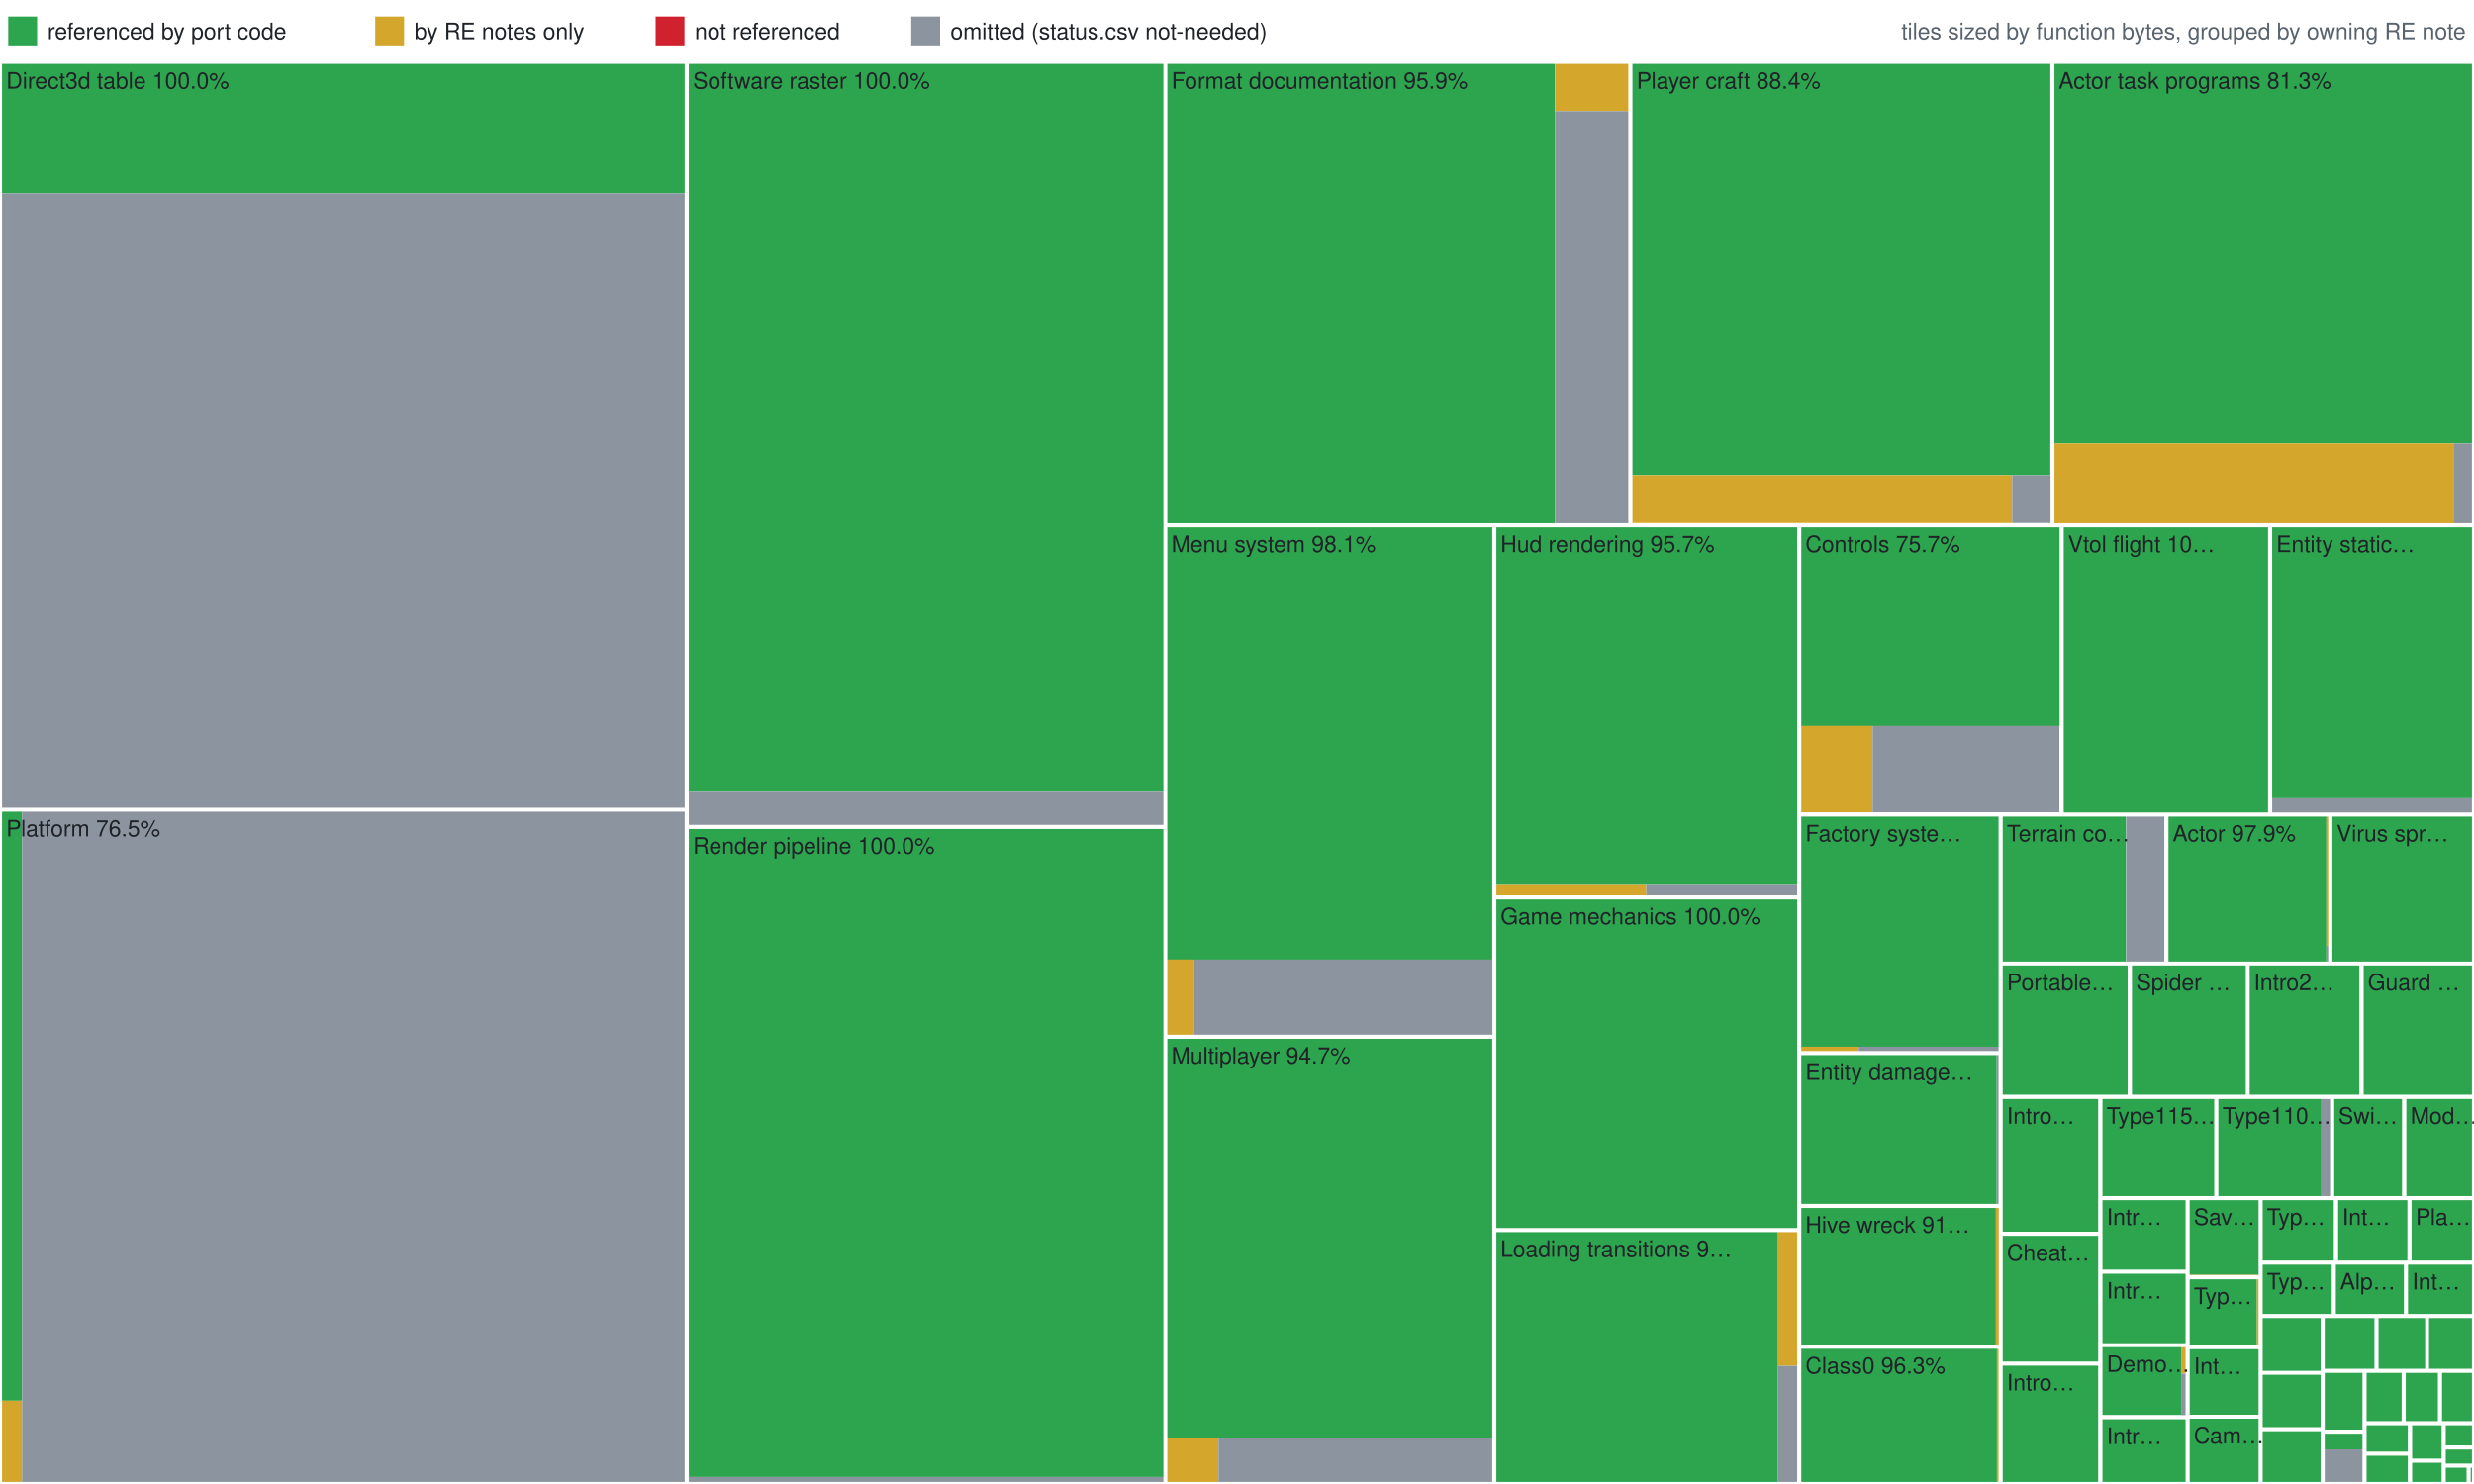
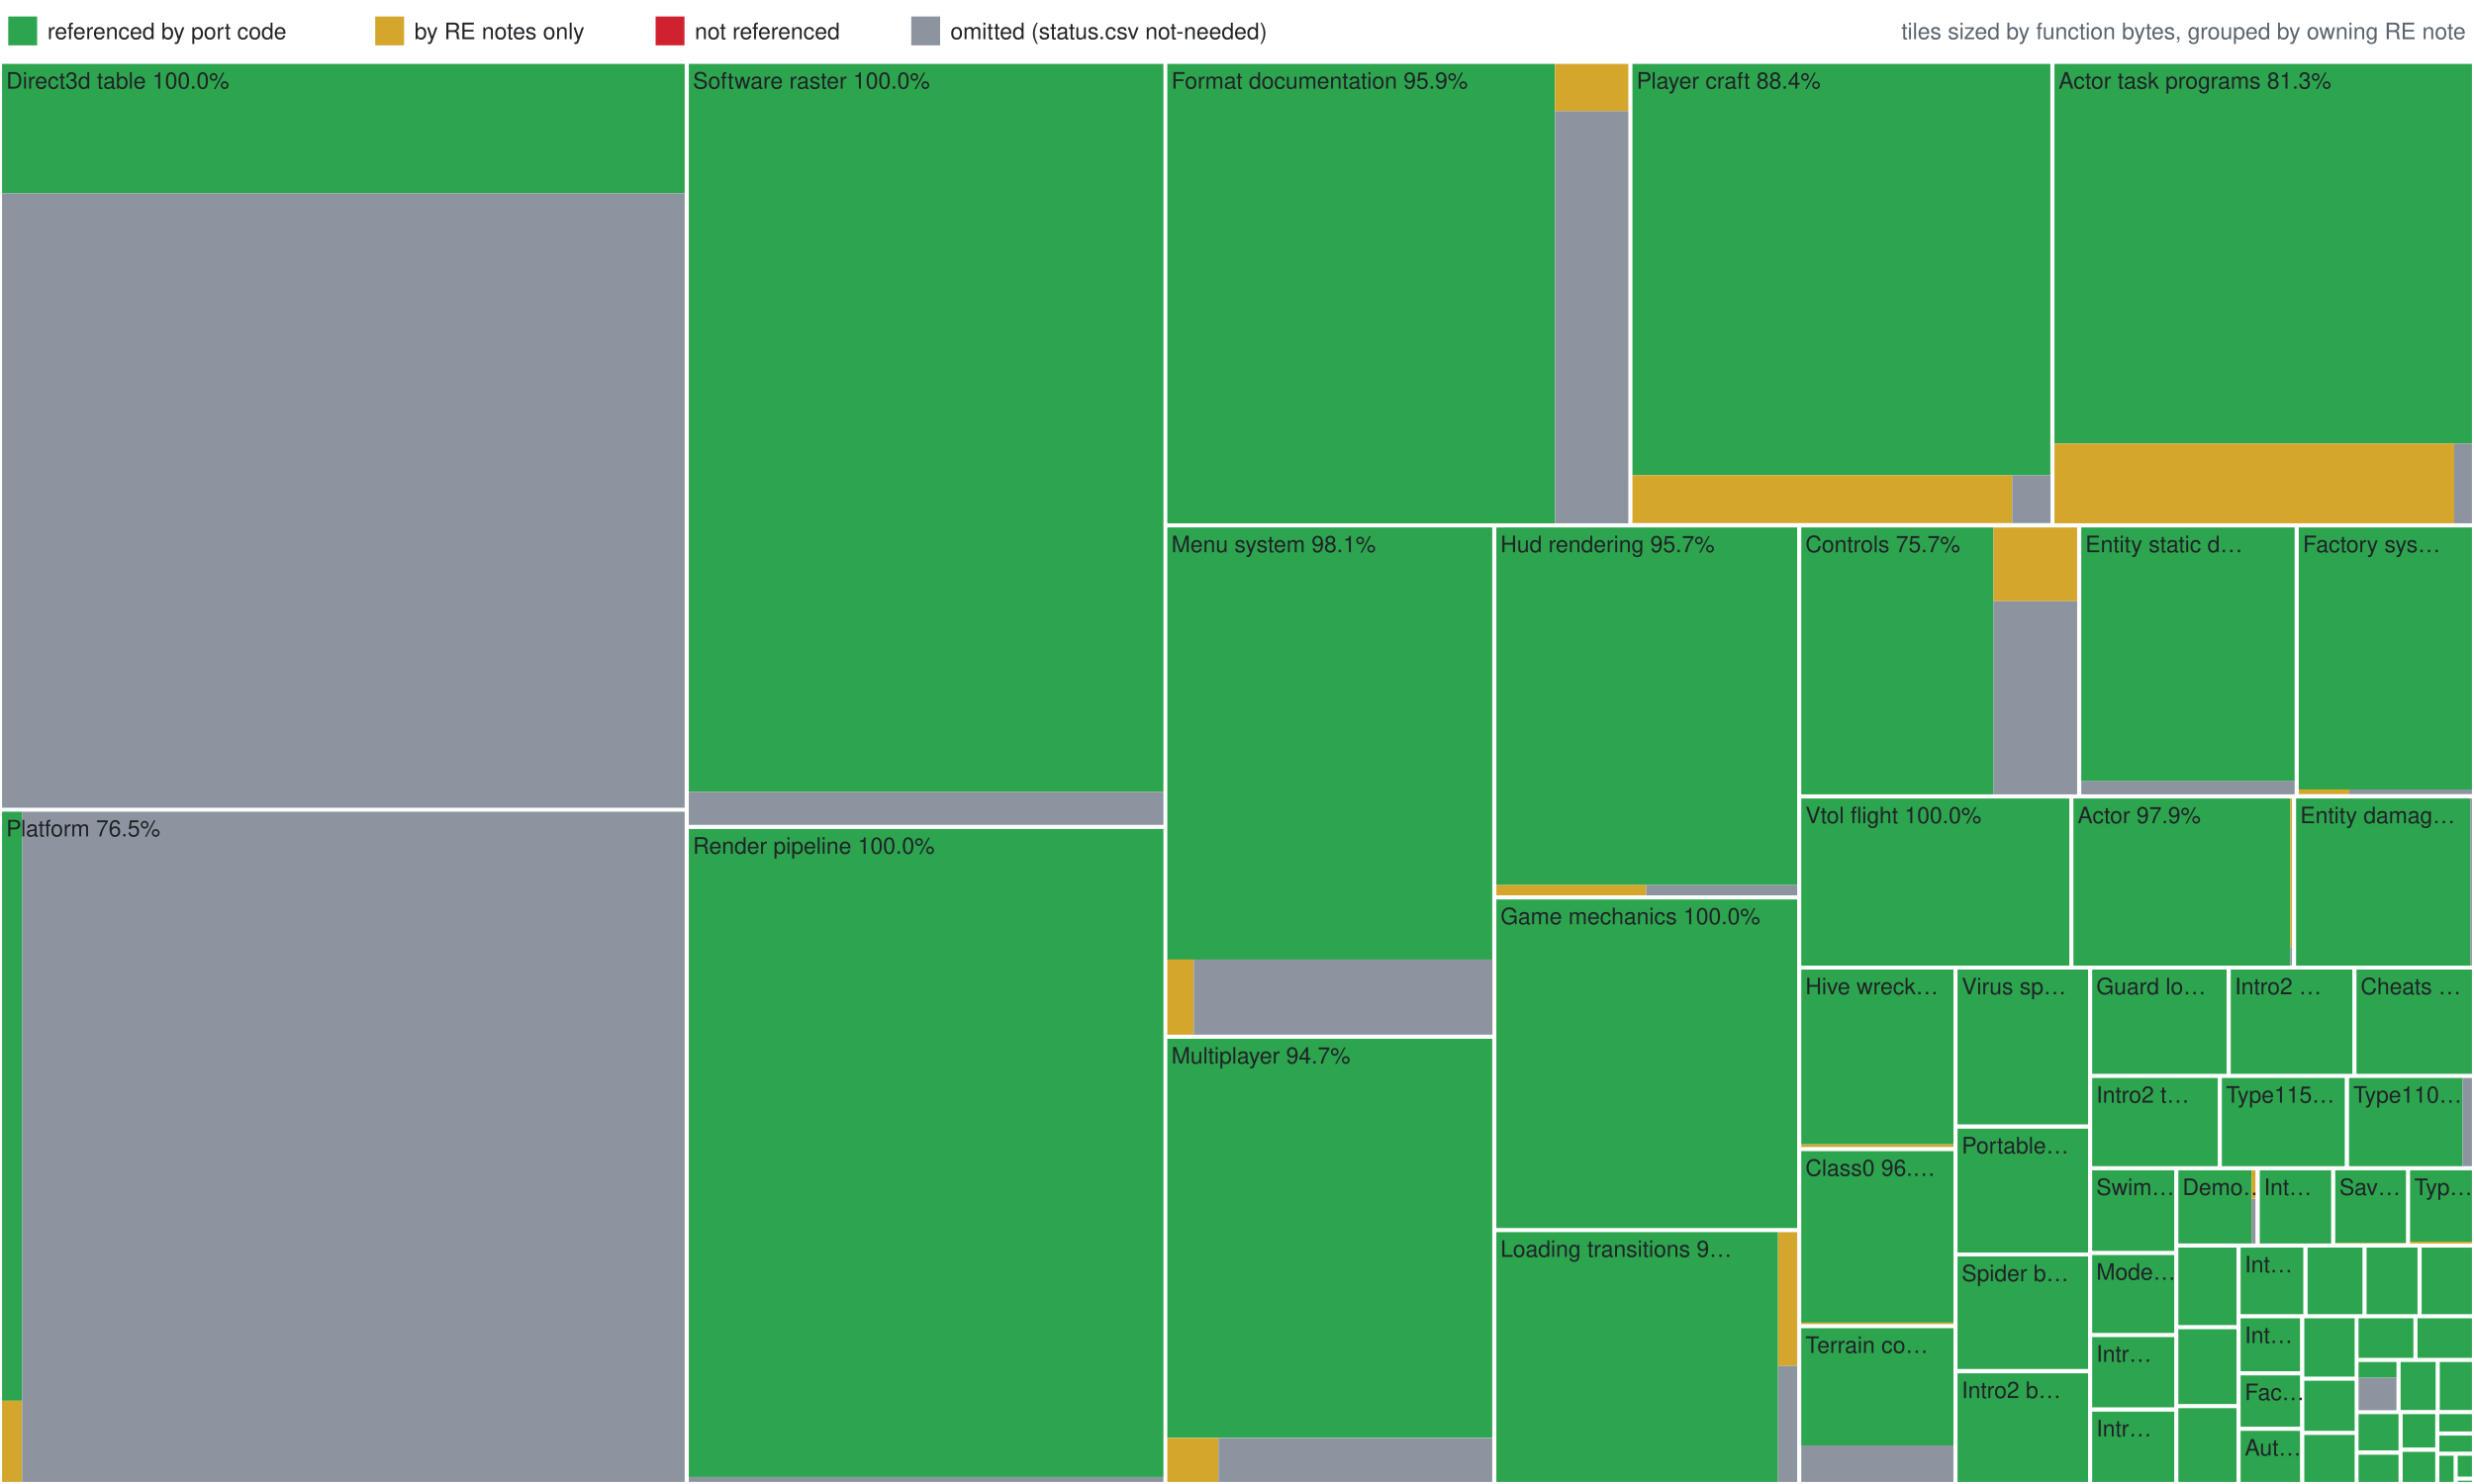
<svg xmlns="http://www.w3.org/2000/svg" width="1200" height="720" viewBox="0 0 1200 720" font-family="Segoe UI, Helvetica, Arial, sans-serif" font-size="11">
  <rect width="1200" height="720" fill="#ffffff" />
  <rect x="4" y="8" width="14" height="14" fill="#2da44e" />
  <text x="23" y="19" fill="#1f2328">referenced by port code</text>
  <rect x="182" y="8" width="14" height="14" fill="#d4a72c" />
  <text x="201" y="19" fill="#1f2328">by RE notes only</text>
  <rect x="318" y="8" width="14" height="14" fill="#cf222e" />
  <text x="337" y="19" fill="#1f2328">not referenced</text>
  <rect x="442" y="8" width="14" height="14" fill="#8c959f" />
  <text x="461" y="19" fill="#1f2328">omitted (status.csv not-needed)</text>
  <text x="1196" y="19" fill="#59636e" text-anchor="end">tiles sized by function bytes, grouped by owning RE note</text>
  <g>
    <rect x="1" y="31" width="331.1" height="62.8" fill="#2da44e" />
    <rect x="1" y="93.8" width="331.1" height="298.1" fill="#8c959f" />
    <text x="3" y="43" fill="#1f2328">Direct3d table 100.0%</text>
  </g>
  <g>
    <rect x="1" y="393.8" width="9.7" height="285.8" fill="#2da44e" />
    <rect x="1" y="679.6" width="9.7" height="39.4" fill="#d4a72c" />
    <rect x="10.7" y="393.8" width="321.4" height="325.2" fill="#8c959f" />
    <text x="3" y="405.8" fill="#1f2328">Platform 76.5%</text>
  </g>
  <g>
    <rect x="334.1" y="31" width="230.2" height="353.2" fill="#2da44e" />
    <rect x="334.1" y="384.2" width="230.2" height="16" fill="#8c959f" />
    <text x="336.1" y="43" fill="#1f2328">Software raster 100.0%</text>
  </g>
  <g>
    <rect x="334.1" y="402.2" width="230.2" height="314.4" fill="#2da44e" />
    <rect x="334.1" y="716.6" width="230.2" height="2.4" fill="#8c959f" />
    <text x="336.1" y="414.2" fill="#1f2328">Render pipeline 100.0%</text>
  </g>
  <g>
    <rect x="566.2" y="31" width="187.9" height="222.9" fill="#2da44e" />
    <rect x="754.2" y="31" width="35.6" height="22.9" fill="#d4a72c" />
    <rect x="754.2" y="53.9" width="35.6" height="200" fill="#8c959f" />
    <text x="568.2" y="43" fill="#1f2328">Format documentation 95.9%</text>
  </g>
  <g>
    <rect x="791.8" y="31" width="202.7" height="199.6" fill="#2da44e" />
    <rect x="791.8" y="230.6" width="184.2" height="23.2" fill="#d4a72c" />
    <rect x="976" y="230.6" width="18.6" height="23.2" fill="#8c959f" />
    <text x="793.8" y="43" fill="#1f2328">Player craft 88.4%</text>
  </g>
  <g>
    <rect x="996.5" y="31" width="202.5" height="184.2" fill="#2da44e" />
    <rect x="996.5" y="215.2" width="193.9" height="38.7" fill="#d4a72c" />
    <rect x="1190.4" y="215.2" width="8.6" height="38.7" fill="#8c959f" />
    <text x="998.5" y="43" fill="#1f2328">Actor task programs 81.3%</text>
  </g>
  <g>
    <rect x="566.2" y="255.9" width="157.6" height="209.7" fill="#2da44e" />
    <rect x="566.2" y="465.5" width="12.7" height="36.5" fill="#d4a72c" />
    <rect x="579" y="465.5" width="144.9" height="36.5" fill="#8c959f" />
    <text x="568.2" y="267.9" fill="#1f2328">Menu system 98.1%</text>
  </g>
  <g>
    <rect x="566.2" y="504" width="157.6" height="193.6" fill="#2da44e" />
    <rect x="566.2" y="697.7" width="24.8" height="21.3" fill="#d4a72c" />
    <rect x="591" y="697.7" width="132.8" height="21.3" fill="#8c959f" />
    <text x="568.2" y="516" fill="#1f2328">Multiplayer 94.7%</text>
  </g>
  <g>
    <rect x="725.8" y="255.9" width="145.9" height="173.5" fill="#2da44e" />
    <rect x="725.8" y="429.4" width="72.7" height="5" fill="#d4a72c" />
    <rect x="798.5" y="429.4" width="73.2" height="5" fill="#8c959f" />
    <text x="727.8" y="267.9" fill="#1f2328">Hud rendering 95.7%</text>
  </g>
  <g>
    <rect x="725.8" y="436.4" width="145.9" height="159.4" fill="#2da44e" />
    <text x="727.8" y="448.4" fill="#1f2328">Game mechanics 100.0%</text>
  </g>
  <g>
    <rect x="725.8" y="597.8" width="136.6" height="121.2" fill="#2da44e" />
    <rect x="862.5" y="597.8" width="9.2" height="64.9" fill="#d4a72c" />
    <rect x="862.5" y="662.7" width="9.2" height="56.3" fill="#8c959f" />
    <text x="727.8" y="609.8" fill="#1f2328">Loading transitions 9…</text>
  </g>
  <g>
-     <rect x="873.7" y="255.9" width="125.3" height="96.4" fill="#2da44e" />
-     <rect x="873.7" y="352.2" width="34.6" height="41.9" fill="#d4a72c" />
-     <rect x="908.3" y="352.2" width="90.6" height="41.9" fill="#8c959f" />
+     <rect x="873.7" y="255.9" width="93.2" height="129.5" fill="#2da44e" />
+     <rect x="966.9" y="255.9" width="40.6" height="35.8" fill="#d4a72c" />
+     <rect x="966.9" y="291.7" width="40.6" height="93.7" fill="#8c959f" />
    <text x="875.7" y="267.9" fill="#1f2328">Controls 75.7%</text>
  </g>
  <g>
-     <rect x="1001" y="255.9" width="99.1" height="138.3" fill="#2da44e" />
-     <text x="1003" y="267.9" fill="#1f2328">Vtol flight 10…</text>
-   </g>
-   <g>
-     <rect x="1102.1" y="255.9" width="96.9" height="131.4" fill="#2da44e" />
-     <rect x="1102.1" y="387.3" width="96.9" height="6.9" fill="#8c959f" />
-     <text x="1104.1" y="267.9" fill="#1f2328">Entity static…</text>
-   </g>
-   <g>
-     <rect x="873.7" y="396.2" width="95.7" height="111.7" fill="#2da44e" />
-     <rect x="873.7" y="507.8" width="27.9" height="2.1" fill="#d4a72c" />
-     <rect x="901.6" y="507.8" width="67.8" height="2.1" fill="#8c959f" />
-     <text x="875.7" y="408.2" fill="#1f2328">Factory syste…</text>
-   </g>
-   <g>
-     <rect x="873.7" y="511.9" width="94.8" height="72.2" fill="#2da44e" />
-     <rect x="968.5" y="511.9" width="0.9" height="72.2" fill="#8c959f" />
-     <text x="875.7" y="523.9" fill="#1f2328">Entity damage…</text>
-   </g>
-   <g>
-     <rect x="873.7" y="586.1" width="94.4" height="66.3" fill="#2da44e" />
-     <rect x="968.1" y="586.1" width="1.4" height="66.3" fill="#d4a72c" />
-     <text x="875.7" y="598.1" fill="#1f2328">Hive wreck 91…</text>
-   </g>
-   <g>
-     <rect x="873.7" y="654.4" width="94.9" height="64.6" fill="#2da44e" />
-     <rect x="968.6" y="654.4" width="0.8" height="64.6" fill="#d4a72c" />
-     <text x="875.7" y="666.4" fill="#1f2328">Class0 96.3%</text>
-   </g>
-   <g>
-     <rect x="971.4" y="396.2" width="59.8" height="70.3" fill="#2da44e" />
-     <rect x="1031.3" y="396.2" width="18.5" height="70.3" fill="#8c959f" />
-     <text x="973.4" y="408.2" fill="#1f2328">Terrain co…</text>
-   </g>
-   <g>
-     <rect x="1051.8" y="396.2" width="76.6" height="70.3" fill="#2da44e" />
-     <rect x="1128.4" y="396.2" width="0.9" height="62.6" fill="#d4a72c" />
-     <rect x="1128.4" y="458.8" width="0.9" height="7.7" fill="#8c959f" />
-     <text x="1053.8" y="408.2" fill="#1f2328">Actor 97.9%</text>
-   </g>
-   <g>
-     <rect x="1131.3" y="396.2" width="67.7" height="70.3" fill="#2da44e" />
-     <text x="1133.3" y="408.2" fill="#1f2328">Virus spr…</text>
-   </g>
-   <g>
-     <rect x="971.4" y="468.4" width="60.6" height="62.7" fill="#2da44e" />
-     <text x="973.4" y="480.4" fill="#1f2328">Portable…</text>
-   </g>
-   <g>
-     <rect x="1034.1" y="468.4" width="55.2" height="62.7" fill="#2da44e" />
-     <text x="1036.1" y="480.4" fill="#1f2328">Spider …</text>
-   </g>
-   <g>
-     <rect x="1091.2" y="468.4" width="53.2" height="62.7" fill="#2da44e" />
-     <text x="1093.2" y="480.4" fill="#1f2328">Intro2…</text>
-   </g>
-   <g>
-     <rect x="1146.5" y="468.4" width="52.5" height="62.7" fill="#2da44e" />
-     <text x="1148.5" y="480.4" fill="#1f2328">Guard …</text>
-   </g>
-   <g>
-     <rect x="971.4" y="533.2" width="46.3" height="64.4" fill="#2da44e" />
-     <text x="973.4" y="545.2" fill="#1f2328">Intro…</text>
-   </g>
-   <g>
-     <rect x="971.4" y="599.6" width="46.3" height="61" fill="#2da44e" />
-     <rect x="971.4" y="660.6" width="46.3" height="0" fill="#8c959f" />
-     <text x="973.4" y="611.6" fill="#1f2328">Cheat…</text>
-   </g>
-   <g>
-     <rect x="971.4" y="662.6" width="46.3" height="56.4" fill="#2da44e" />
-     <text x="973.4" y="674.6" fill="#1f2328">Intro…</text>
-   </g>
-   <g>
-     <rect x="1019.8" y="533.2" width="54.2" height="47.1" fill="#2da44e" />
-     <text x="1021.8" y="545.2" fill="#1f2328">Type115…</text>
-   </g>
-   <g>
-     <rect x="1076" y="533.2" width="50" height="47.1" fill="#2da44e" />
-     <rect x="1126" y="533.2" width="4.2" height="47.1" fill="#8c959f" />
-     <text x="1078" y="545.2" fill="#1f2328">Type110…</text>
-   </g>
-   <g>
-     <rect x="1132.2" y="533.2" width="32.9" height="47.1" fill="#2da44e" />
-     <text x="1134.2" y="545.2" fill="#1f2328">Swi…</text>
-   </g>
-   <g>
-     <rect x="1167.2" y="533.2" width="31.8" height="47.1" fill="#2da44e" />
-     <text x="1169.2" y="545.2" fill="#1f2328">Mod…</text>
-   </g>
-   <g>
-     <rect x="1019.8" y="582.3" width="40.3" height="33.7" fill="#2da44e" />
-     <text x="1021.8" y="594.3" fill="#1f2328">Intr…</text>
-   </g>
-   <g>
-     <rect x="1019.8" y="618" width="40.3" height="33.7" fill="#2da44e" />
-     <text x="1021.8" y="630" fill="#1f2328">Intr…</text>
-   </g>
-   <g>
-     <rect x="1019.8" y="653.6" width="38.3" height="32.9" fill="#2da44e" />
-     <rect x="1058" y="653.6" width="2.1" height="12.7" fill="#d4a72c" />
-     <rect x="1058" y="666.4" width="2.1" height="20.2" fill="#8c959f" />
-     <text x="1021.8" y="665.6" fill="#1f2328">Demo…</text>
-   </g>
-   <g>
-     <rect x="1019.8" y="688.6" width="40.3" height="30.4" fill="#2da44e" />
-     <text x="1021.8" y="700.6" fill="#1f2328">Intr…</text>
-   </g>
-   <g>
-     <rect x="1062.1" y="582.3" width="33.4" height="36.2" fill="#2da44e" />
-     <rect x="1062.1" y="618.5" width="33.4" height="0.2" fill="#d4a72c" />
-     <text x="1064.1" y="594.3" fill="#1f2328">Sav…</text>
-   </g>
-   <g>
-     <rect x="1062.1" y="620.7" width="32.6" height="31.9" fill="#2da44e" />
-     <rect x="1094.7" y="620.7" width="0.8" height="31.9" fill="#d4a72c" />
-     <text x="1064.1" y="632.7" fill="#1f2328">Typ…</text>
-   </g>
-   <g>
-     <rect x="1062.1" y="654.6" width="33.4" height="31.8" fill="#2da44e" />
-     <text x="1064.1" y="666.6" fill="#1f2328">Int…</text>
-   </g>
-   <g>
-     <rect x="1062.1" y="688.3" width="33.4" height="30.7" fill="#2da44e" />
-     <text x="1064.1" y="700.3" fill="#1f2328">Cam…</text>
-   </g>
-   <g>
-     <rect x="1097.5" y="582.3" width="34.5" height="29.3" fill="#2da44e" />
-     <text x="1099.5" y="594.3" fill="#1f2328">Typ…</text>
-   </g>
-   <g>
-     <rect x="1134.1" y="582.3" width="33.6" height="29.3" fill="#2da44e" />
-     <text x="1136.1" y="594.3" fill="#1f2328">Int…</text>
-   </g>
-   <g>
-     <rect x="1169.7" y="582.3" width="29.3" height="29.3" fill="#2da44e" />
-     <text x="1171.7" y="594.3" fill="#1f2328">Pla…</text>
-   </g>
-   <g>
-     <rect x="1097.5" y="613.6" width="33.5" height="23.9" fill="#2da44e" />
-     <text x="1099.5" y="625.6" fill="#1f2328">Typ…</text>
-   </g>
-   <g>
-     <rect x="1133" y="613.6" width="33" height="23.9" fill="#2da44e" />
-     <text x="1135" y="625.6" fill="#1f2328">Alp…</text>
-   </g>
-   <g>
-     <rect x="1168" y="613.6" width="31" height="23.9" fill="#2da44e" />
-     <text x="1170" y="625.6" fill="#1f2328">Int…</text>
-   </g>
-   <g>
-     <rect x="1097.5" y="639.5" width="28.1" height="25.6" fill="#2da44e" />
-   </g>
-   <g>
-     <rect x="1097.5" y="667" width="28.1" height="25.4" fill="#2da44e" />
-   </g>
-   <g>
-     <rect x="1097.5" y="694.4" width="28.1" height="24.6" fill="#2da44e" />
-   </g>
-   <g>
-     <rect x="1127.6" y="639.5" width="24.1" height="24.6" fill="#2da44e" />
-   </g>
-   <g>
-     <rect x="1153.7" y="639.5" width="22.6" height="24.6" fill="#2da44e" />
-   </g>
-   <g>
-     <rect x="1178.2" y="639.5" width="20.8" height="24.6" fill="#2da44e" />
-   </g>
-   <g>
-     <rect x="1127.6" y="666.1" width="18.3" height="27.5" fill="#2da44e" />
-   </g>
-   <g>
-     <rect x="1127.6" y="695.6" width="18.3" height="7.6" fill="#2da44e" />
-     <rect x="1127.6" y="703.2" width="18.3" height="15.8" fill="#8c959f" />
-   </g>
-   <g>
-     <rect x="1147.9" y="666.1" width="17" height="23.4" fill="#2da44e" />
-   </g>
-   <g>
-     <rect x="1166.9" y="666.1" width="15.6" height="23.4" fill="#2da44e" />
-   </g>
-   <g>
-     <rect x="1184.5" y="666.1" width="14.5" height="23.4" fill="#2da44e" />
-   </g>
-   <g>
-     <rect x="1147.9" y="691.5" width="20" height="12.8" fill="#2da44e" />
-   </g>
-   <g>
-     <rect x="1147.9" y="706.3" width="20" height="12.7" fill="#2da44e" />
-   </g>
-   <g>
-     <rect x="1170" y="691.5" width="14.3" height="16.2" fill="#2da44e" />
-   </g>
-   <g>
-     <rect x="1170" y="709.7" width="14.3" height="9.3" fill="#2da44e" />
-   </g>
-   <g>
-     <rect x="1186.3" y="691.5" width="12.7" height="9.8" fill="#2da44e" />
-   </g>
-   <g>
-     <rect x="1186.3" y="703.3" width="12.7" height="6.8" fill="#2da44e" />
-   </g>
-   <g>
-     <rect x="1186.3" y="712.1" width="10.1" height="6.9" fill="#2da44e" />
-   </g>
-   <g>
-     <rect x="1198.4" y="712.1" width="0.6" height="6.9" fill="#2da44e" />
+     <rect x="1009.5" y="255.9" width="103.5" height="123.1" fill="#2da44e" />
+     <rect x="1009.5" y="378.9" width="103.5" height="6.5" fill="#8c959f" />
+     <text x="1011.5" y="267.9" fill="#1f2328">Entity static d…</text>
+   </g>
+   <g>
+     <rect x="1115" y="255.9" width="84" height="127.2" fill="#2da44e" />
+     <rect x="1115" y="383" width="24.5" height="2.3" fill="#d4a72c" />
+     <rect x="1139.5" y="383" width="59.5" height="2.3" fill="#8c959f" />
+     <text x="1117" y="267.9" fill="#1f2328">Factory sys…</text>
+   </g>
+   <g>
+     <rect x="873.7" y="387.4" width="130" height="81.1" fill="#2da44e" />
+     <text x="875.7" y="399.4" fill="#1f2328">Vtol flight 100.0%</text>
+   </g>
+   <g>
+     <rect x="1005.7" y="387.4" width="105.2" height="81.1" fill="#2da44e" />
+     <rect x="1110.9" y="387.4" width="0.8" height="72.2" fill="#d4a72c" />
+     <rect x="1110.9" y="459.6" width="0.8" height="8.8" fill="#8c959f" />
+     <text x="1007.7" y="399.4" fill="#1f2328">Actor 97.9%</text>
+   </g>
+   <g>
+     <rect x="1113.7" y="387.4" width="84.5" height="81.1" fill="#2da44e" />
+     <rect x="1198.2" y="387.4" width="0.8" height="81.1" fill="#8c959f" />
+     <text x="1115.7" y="399.4" fill="#1f2328">Entity damag…</text>
+   </g>
+   <g>
+     <rect x="873.7" y="470.4" width="73.8" height="84.8" fill="#2da44e" />
+     <rect x="873.7" y="555.3" width="73.8" height="1.2" fill="#d4a72c" />
+     <text x="875.7" y="482.4" fill="#1f2328">Hive wreck…</text>
+   </g>
+   <g>
+     <rect x="873.7" y="558.5" width="73.8" height="83.2" fill="#2da44e" />
+     <rect x="873.7" y="641.7" width="73.8" height="0.7" fill="#d4a72c" />
+     <text x="875.7" y="570.5" fill="#1f2328">Class0 96.…</text>
+   </g>
+   <g>
+     <rect x="873.7" y="644.4" width="73.8" height="57" fill="#2da44e" />
+     <rect x="873.7" y="701.3" width="73.8" height="17.7" fill="#8c959f" />
+     <text x="875.7" y="656.4" fill="#1f2328">Terrain co…</text>
+   </g>
+   <g>
+     <rect x="949.5" y="470.4" width="63.3" height="75.1" fill="#2da44e" />
+     <text x="951.5" y="482.4" fill="#1f2328">Virus sp…</text>
+   </g>
+   <g>
+     <rect x="949.5" y="547.6" width="63.3" height="60.1" fill="#2da44e" />
+     <text x="951.5" y="559.6" fill="#1f2328">Portable…</text>
+   </g>
+   <g>
+     <rect x="949.5" y="609.6" width="63.3" height="54.6" fill="#2da44e" />
+     <text x="951.5" y="621.6" fill="#1f2328">Spider b…</text>
+   </g>
+   <g>
+     <rect x="949.5" y="666.3" width="63.3" height="52.7" fill="#2da44e" />
+     <text x="951.5" y="678.3" fill="#1f2328">Intro2 b…</text>
+   </g>
+   <g>
+     <rect x="1014.8" y="470.4" width="65.2" height="50.6" fill="#2da44e" />
+     <text x="1016.8" y="482.4" fill="#1f2328">Guard lo…</text>
+   </g>
+   <g>
+     <rect x="1082" y="470.4" width="59" height="50.6" fill="#2da44e" />
+     <text x="1084" y="482.4" fill="#1f2328">Intro2 …</text>
+   </g>
+   <g>
+     <rect x="1143" y="470.4" width="56" height="50.6" fill="#2da44e" />
+     <rect x="1199" y="470.4" width="0" height="50.6" fill="#8c959f" />
+     <text x="1145" y="482.4" fill="#1f2328">Cheats …</text>
+   </g>
+   <g>
+     <rect x="1014.8" y="523" width="60.9" height="42.8" fill="#2da44e" />
+     <text x="1016.8" y="535" fill="#1f2328">Intro2 t…</text>
+   </g>
+   <g>
+     <rect x="1077.7" y="523" width="59.6" height="42.8" fill="#2da44e" />
+     <text x="1079.7" y="535" fill="#1f2328">Type115…</text>
+   </g>
+   <g>
+     <rect x="1139.4" y="523" width="55" height="42.8" fill="#2da44e" />
+     <rect x="1194.4" y="523" width="4.6" height="42.8" fill="#8c959f" />
+     <text x="1141.4" y="535" fill="#1f2328">Type110…</text>
+   </g>
+   <g>
+     <rect x="1014.8" y="567.8" width="39.8" height="39.1" fill="#2da44e" />
+     <text x="1016.8" y="579.8" fill="#1f2328">Swim…</text>
+   </g>
+   <g>
+     <rect x="1014.8" y="608.9" width="39.8" height="37.8" fill="#2da44e" />
+     <text x="1016.8" y="620.9" fill="#1f2328">Mode…</text>
+   </g>
+   <g>
+     <rect x="1014.8" y="648.7" width="39.8" height="34.1" fill="#2da44e" />
+     <text x="1016.8" y="660.7" fill="#1f2328">Intr…</text>
+   </g>
+   <g>
+     <rect x="1014.8" y="684.9" width="39.8" height="34.1" fill="#2da44e" />
+     <text x="1016.8" y="696.9" fill="#1f2328">Intr…</text>
+   </g>
+   <g>
+     <rect x="1056.6" y="567.8" width="35.5" height="35.5" fill="#2da44e" />
+     <rect x="1092.1" y="567.8" width="1.9" height="13.7" fill="#d4a72c" />
+     <rect x="1092.1" y="581.6" width="1.9" height="21.7" fill="#8c959f" />
+     <text x="1058.6" y="579.8" fill="#1f2328">Demo…</text>
+   </g>
+   <g>
+     <rect x="1096.1" y="567.8" width="34.6" height="35.5" fill="#2da44e" />
+     <text x="1098.1" y="579.8" fill="#1f2328">Int…</text>
+   </g>
+   <g>
+     <rect x="1132.7" y="567.8" width="34.3" height="35.3" fill="#2da44e" />
+     <rect x="1132.7" y="603.1" width="34.3" height="0.2" fill="#d4a72c" />
+     <text x="1134.7" y="579.8" fill="#1f2328">Sav…</text>
+   </g>
+   <g>
+     <rect x="1169" y="567.8" width="30" height="34.6" fill="#2da44e" />
+     <rect x="1169" y="602.4" width="30" height="0.9" fill="#d4a72c" />
+     <text x="1171" y="579.8" fill="#1f2328">Typ…</text>
+   </g>
+   <g>
+     <rect x="1056.6" y="605.3" width="28.2" height="37.6" fill="#2da44e" />
+   </g>
+   <g>
+     <rect x="1056.6" y="644.9" width="28.2" height="36.3" fill="#2da44e" />
+   </g>
+   <g>
+     <rect x="1056.6" y="683.2" width="28.2" height="35.8" fill="#2da44e" />
+   </g>
+   <g>
+     <rect x="1086.8" y="605.3" width="30.4" height="32.3" fill="#2da44e" />
+     <text x="1088.8" y="617.3" fill="#1f2328">Int…</text>
+   </g>
+   <g>
+     <rect x="1119.3" y="605.3" width="26.6" height="32.3" fill="#2da44e" />
+   </g>
+   <g>
+     <rect x="1147.9" y="605.3" width="24.7" height="32.3" fill="#2da44e" />
+   </g>
+   <g>
+     <rect x="1174.6" y="605.3" width="24.4" height="32.3" fill="#2da44e" />
+   </g>
+   <g>
+     <rect x="1086.8" y="639.6" width="28.8" height="25.7" fill="#2da44e" />
+     <text x="1088.8" y="651.6" fill="#1f2328">Int…</text>
+   </g>
+   <g>
+     <rect x="1086.8" y="667.3" width="28.8" height="24.9" fill="#2da44e" />
+     <text x="1088.8" y="679.3" fill="#1f2328">Fac…</text>
+   </g>
+   <g>
+     <rect x="1086.8" y="694.2" width="28.8" height="24.8" fill="#2da44e" />
+     <text x="1088.8" y="706.2" fill="#1f2328">Aut…</text>
+   </g>
+   <g>
+     <rect x="1117.7" y="639.6" width="24.4" height="28.3" fill="#2da44e" />
+   </g>
+   <g>
+     <rect x="1117.7" y="669.9" width="24.4" height="24.3" fill="#2da44e" />
+   </g>
+   <g>
+     <rect x="1117.7" y="696.2" width="24.4" height="22.8" fill="#2da44e" />
+   </g>
+   <g>
+     <rect x="1144" y="639.6" width="26.6" height="19.2" fill="#2da44e" />
+   </g>
+   <g>
+     <rect x="1172.6" y="639.6" width="26.4" height="19.2" fill="#2da44e" />
+   </g>
+   <g>
+     <rect x="1144" y="660.8" width="18.4" height="7.6" fill="#2da44e" />
+     <rect x="1144" y="668.4" width="18.4" height="15.8" fill="#8c959f" />
+   </g>
+   <g>
+     <rect x="1164.4" y="660.8" width="17" height="23.3" fill="#2da44e" />
+   </g>
+   <g>
+     <rect x="1183.4" y="660.8" width="15.6" height="23.3" fill="#2da44e" />
+   </g>
+   <g>
+     <rect x="1144" y="686.1" width="19.4" height="17.6" fill="#2da44e" />
+   </g>
+   <g>
+     <rect x="1144" y="705.8" width="19.4" height="13.2" fill="#2da44e" />
+   </g>
+   <g>
+     <rect x="1165.4" y="686.1" width="15.8" height="16.2" fill="#2da44e" />
+   </g>
+   <g>
+     <rect x="1165.4" y="704.4" width="15.8" height="14.6" fill="#2da44e" />
+   </g>
+   <g>
+     <rect x="1183.2" y="686.1" width="15.8" height="8.4" fill="#2da44e" />
+   </g>
+   <g>
+     <rect x="1183.2" y="696.5" width="15.8" height="7.8" fill="#2da44e" />
+   </g>
+   <g>
+     <rect x="1183.2" y="706.3" width="6.9" height="12.7" fill="#2da44e" />
+   </g>
+   <g>
+     <rect x="1192.1" y="706.3" width="6.9" height="10.1" fill="#2da44e" />
+   </g>
+   <g>
+     <rect x="1192.1" y="718.4" width="6.9" height="0.6" fill="#2da44e" />
  </g>
</svg>
